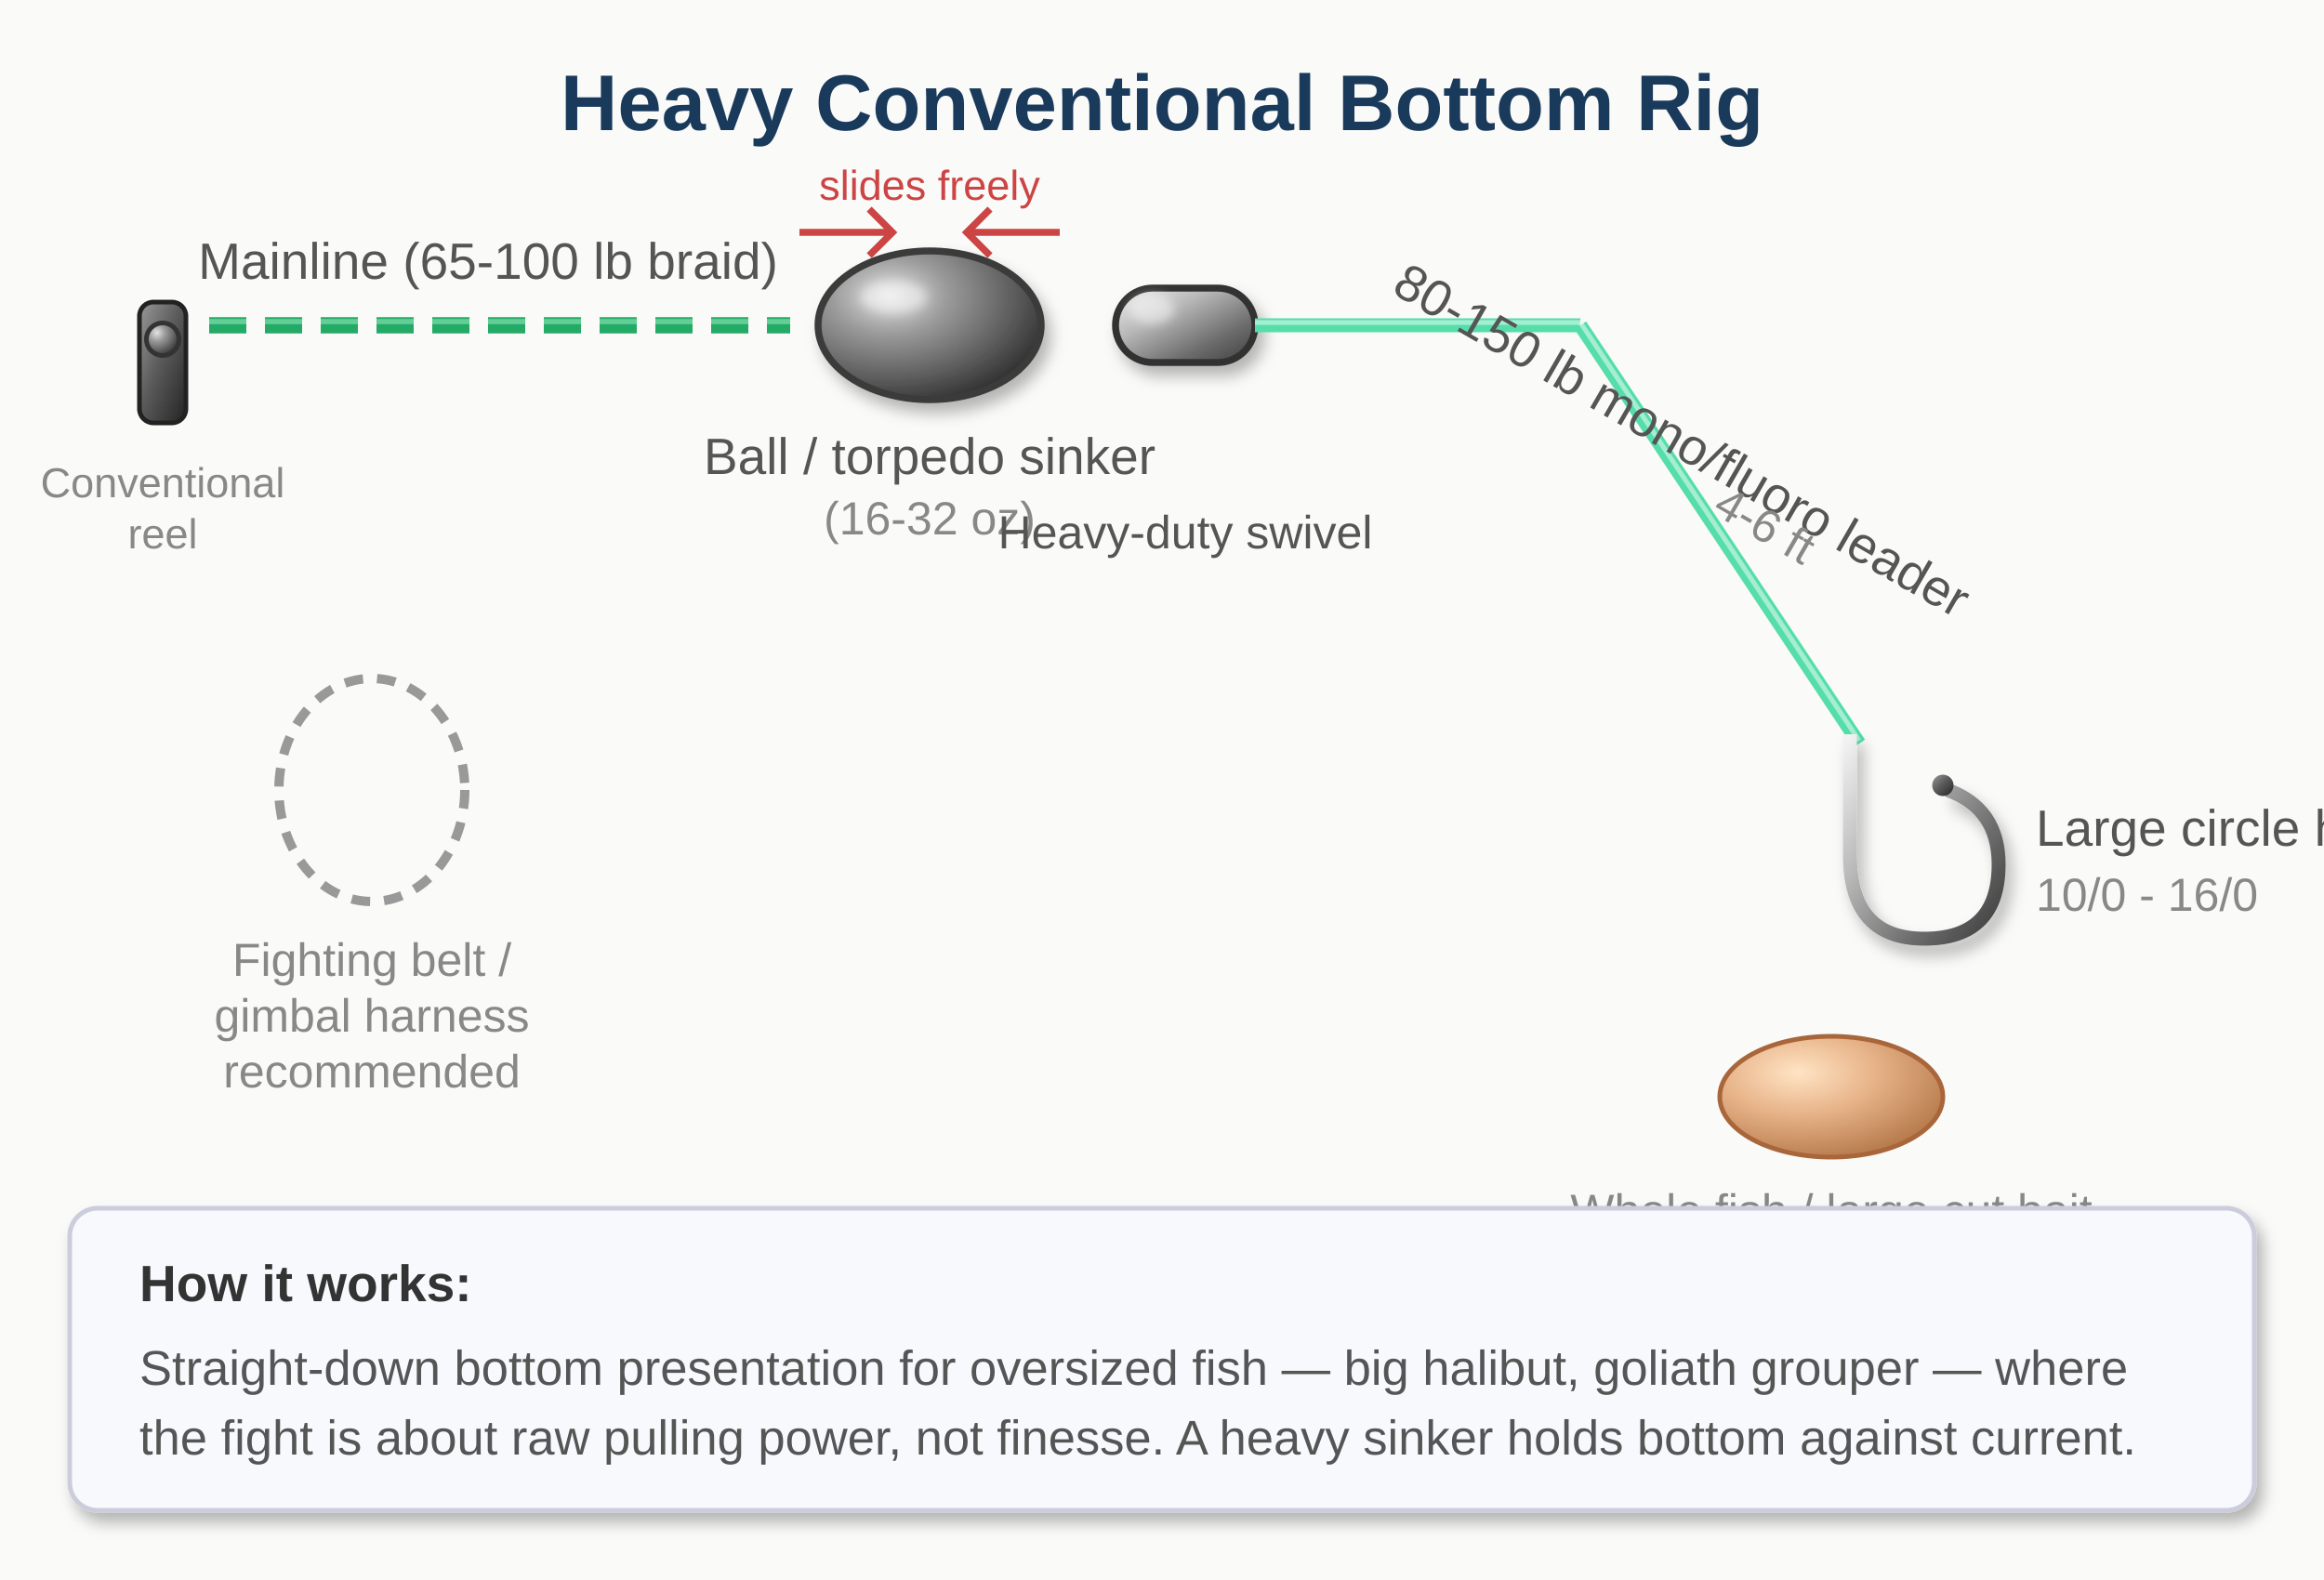
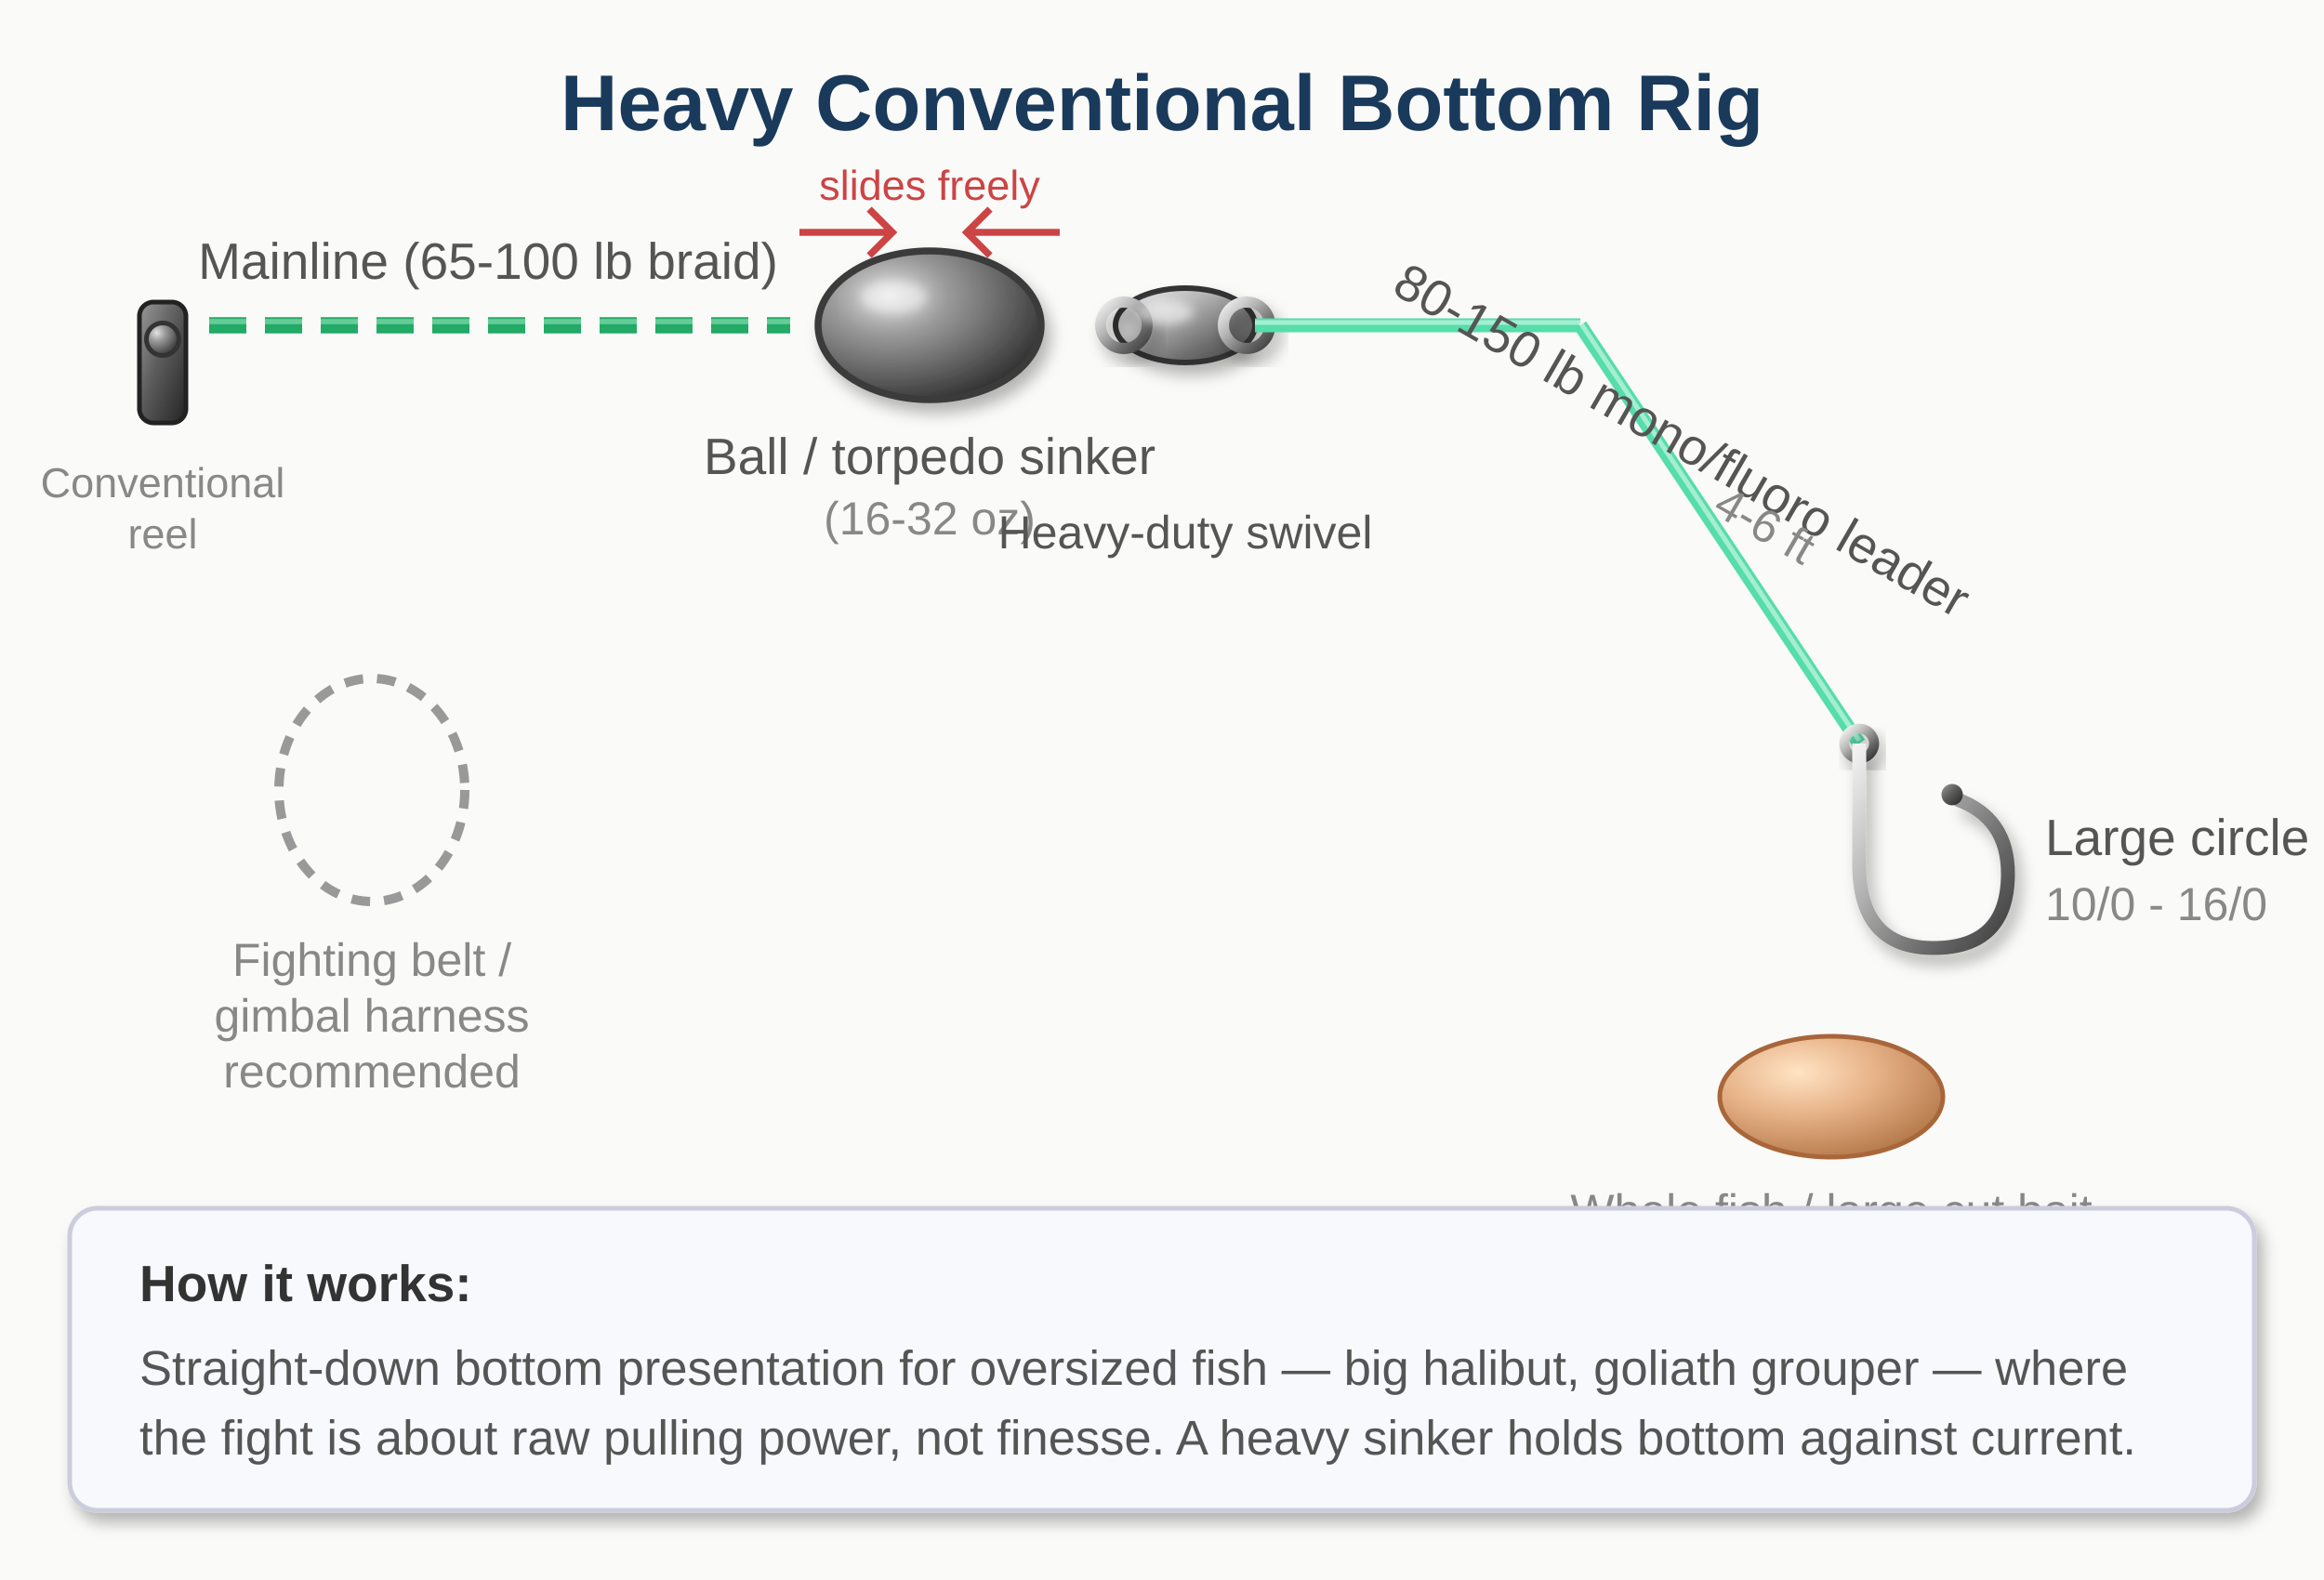
<svg xmlns="http://www.w3.org/2000/svg" viewBox="0 0 500 340" font-family="Arial, sans-serif">
  <rect x="0" y="0" width="500" height="340" fill="#FAFAF8" />
  <defs>
    <radialGradient id="baitGrad" cx="35%" cy="30%" r="75%">
      <stop offset="0%" stop-color="#ffe4c4" />
      <stop offset="45%" stop-color="#e8b48a" />
      <stop offset="100%" stop-color="#b5794a" />
    </radialGradient>
    <filter id="glossBlur" x="-60%" y="-60%" width="220%" height="220%">
      <feGaussianBlur stdDeviation="1.1" />
    </filter>
  </defs>
  <defs>
    <linearGradient id="steelGrad" x1="0%" y1="0%" x2="100%" y2="100%">
      <stop offset="0%" stop-color="#f2f2f2" />
      <stop offset="35%" stop-color="#b8b8b8" />
      <stop offset="70%" stop-color="#6e6e6e" />
      <stop offset="100%" stop-color="#3d3d3d" />
    </linearGradient>
    <linearGradient id="steelGradDark" x1="0%" y1="0%" x2="100%" y2="100%">
      <stop offset="0%" stop-color="#9a9a9a" />
      <stop offset="45%" stop-color="#5c5c5c" />
      <stop offset="100%" stop-color="#242424" />
    </linearGradient>
    <radialGradient id="leadGrad" cx="32%" cy="30%" r="75%">
      <stop offset="0%" stop-color="#e2e2e2" />
      <stop offset="35%" stop-color="#9a9a9a" />
      <stop offset="75%" stop-color="#5c5c5c" />
      <stop offset="100%" stop-color="#333333" />
    </radialGradient>
    <filter id="softShadow" x="-40%" y="-40%" width="180%" height="180%">
      <feDropShadow dx="1.4" dy="2.2" stdDeviation="1.6" flood-color="#000000" flood-opacity="0.28" />
    </filter>
  </defs>
  <text x="250" y="28" text-anchor="middle" font-size="17" font-weight="bold" fill="#1a3a5c">Heavy Conventional Bottom Rig</text>
  <g transform="translate(30, 55)">
    <rect x="0" y="10" width="10" height="26" rx="3" fill="url(#steelGradDark)" stroke="#222222" stroke-width="1" />
    <circle cx="5" cy="18" r="3.5" fill="url(#leadGrad)" stroke="#333333" stroke-width="1" />
    <text x="5" y="52" text-anchor="middle" font-size="9" fill="#888">Conventional</text>
    <text x="5" y="63" text-anchor="middle" font-size="9" fill="#888">reel</text>
  </g>
  <line x1="45" y1="70" x2="170" y2="70" stroke="#2a6" stroke-width="3.5" stroke-dasharray="8,4" />
  <line x1="45" y1="69.2" x2="170" y2="69.2" stroke="#8fe6b8" stroke-width="1.12" stroke-dasharray="8,4" opacity="0.6" />
  <text x="105" y="60" text-anchor="middle" font-size="11" fill="#555">Mainline (65-100 lb braid)</text>
  <ellipse cx="200" cy="70" rx="24" ry="16" fill="url(#leadGrad)" stroke="#3a3a3a" stroke-width="1.5" filter="url(#softShadow)" />
  <ellipse cx="192.3" cy="63.9" rx="7.2" ry="3.5" fill="#ffffff" opacity="0.5" filter="url(#glossBlur)" />
  <text x="200" y="102" text-anchor="middle" font-size="11" fill="#555">Ball / torpedo sinker</text>
  <text x="200" y="115" text-anchor="middle" font-size="10" fill="#888">(16-32 oz)</text>
  <path d="M172 50 L192 50 M187 45 L192 50 L187 55" fill="none" stroke="#c44" stroke-width="1.5" />
  <path d="M228 50 L208 50 M213 45 L208 50 L213 55" fill="none" stroke="#c44" stroke-width="1.5" />
  <text x="200" y="43" text-anchor="middle" font-size="9" fill="#c44">slides freely</text>
-   <rect x="240" y="62" width="30" height="16" rx="8" fill="url(#steelGrad)" stroke="#333333" stroke-width="1.5" filter="url(#softShadow)" />
-   <ellipse cx="247.8" cy="66.5" rx="4.8" ry="3.2" fill="#ffffff" opacity="0.5" filter="url(#glossBlur)" />
+   <ellipse cx="255.0" cy="70.0" rx="15.0" ry="8.0" fill="url(#steelGrad)" stroke="#333333" stroke-width="1.2" filter="url(#softShadow)" />
+   <circle cx="241.8" cy="70.0" r="5.0" fill="none" stroke="url(#steelGrad)" stroke-width="2.4" filter="url(#softShadow)" />
+   <circle cx="268.2" cy="70.0" r="5.0" fill="none" stroke="url(#steelGrad)" stroke-width="2.4" filter="url(#softShadow)" />
+   <ellipse cx="250.8" cy="67.2" rx="6.0" ry="2.6" fill="#ffffff" opacity="0.55" filter="url(#glossBlur)" />
  <text x="255" y="118" text-anchor="middle" font-size="10" fill="#555">Heavy-duty swivel</text>
  <line x1="270" y1="70" x2="340" y2="70" stroke="#5da" stroke-width="3" />
  <line x1="270" y1="69.4" x2="340" y2="69.4" stroke="#e8fbf3" stroke-width="1.02" opacity="0.55" />
  <line x1="340" y1="70" x2="400" y2="160" stroke="#5da" stroke-width="3" />
  <line x1="340" y1="69.4" x2="400" y2="159.4" stroke="#e8fbf3" stroke-width="1.02" opacity="0.55" />
  <text x="360" y="98" text-anchor="middle" font-size="11" fill="#555" transform="rotate(30, 360, 98)">80-150 lb mono/fluoro leader</text>
  <text x="378" y="116" text-anchor="middle" font-size="10" fill="#888" transform="rotate(30, 378, 116)">4-6 ft</text>
-   <g transform="translate(398, 158)">
+   <g transform="translate(400, 160)">
+     <circle cx="0" cy="0" r="3.2" fill="none" stroke="url(#steelGrad)" stroke-width="2.16" filter="url(#softShadow)" />
    <path d="M0 0 L0 26 Q0 44 16 44 Q32 44 32 28 Q32 16 21 12" fill="none" stroke="url(#steelGrad)" stroke-width="3" filter="url(#softShadow)" />
    <circle cx="20" cy="11" r="2.3" fill="url(#steelGradDark)" />
    <text x="40" y="24" font-size="11" fill="#555">Large circle hook</text>
    <text x="40" y="38" font-size="10" fill="#888">10/0 - 16/0</text>
  </g>
  <g transform="translate(378, 218)">
    <ellipse cx="16" cy="18" rx="24" ry="13" fill="url(#baitGrad)" stroke="#a8663a" stroke-width="1" />
    <text x="16" y="46" text-anchor="middle" font-size="10" fill="#888">Whole fish / large cut bait</text>
  </g>
  <g transform="translate(60, 150)">
    <ellipse cx="20" cy="20" rx="20" ry="24" fill="none" stroke="#999" stroke-width="2" stroke-dasharray="4,3" />
    <text x="20" y="60" text-anchor="middle" font-size="10" fill="#888">Fighting belt /</text>
    <text x="20" y="72" text-anchor="middle" font-size="10" fill="#888">gimbal harness</text>
    <text x="20" y="84" text-anchor="middle" font-size="10" fill="#888">recommended</text>
  </g>
  <rect x="15" y="260" width="470" height="65" rx="6" fill="#f7f9fc" stroke="#ccd" stroke-width="1" filter="url(#softShadow)" />
  <text x="30" y="280" font-size="11" fill="#333" font-weight="bold">How it works:</text>
  <text x="30" y="298" font-size="10.5" fill="#555">Straight-down bottom presentation for oversized fish — big halibut, goliath grouper — where</text>
  <text x="30" y="313" font-size="10.5" fill="#555">the fight is about raw pulling power, not finesse. A heavy sinker holds bottom against current.</text>
</svg>
